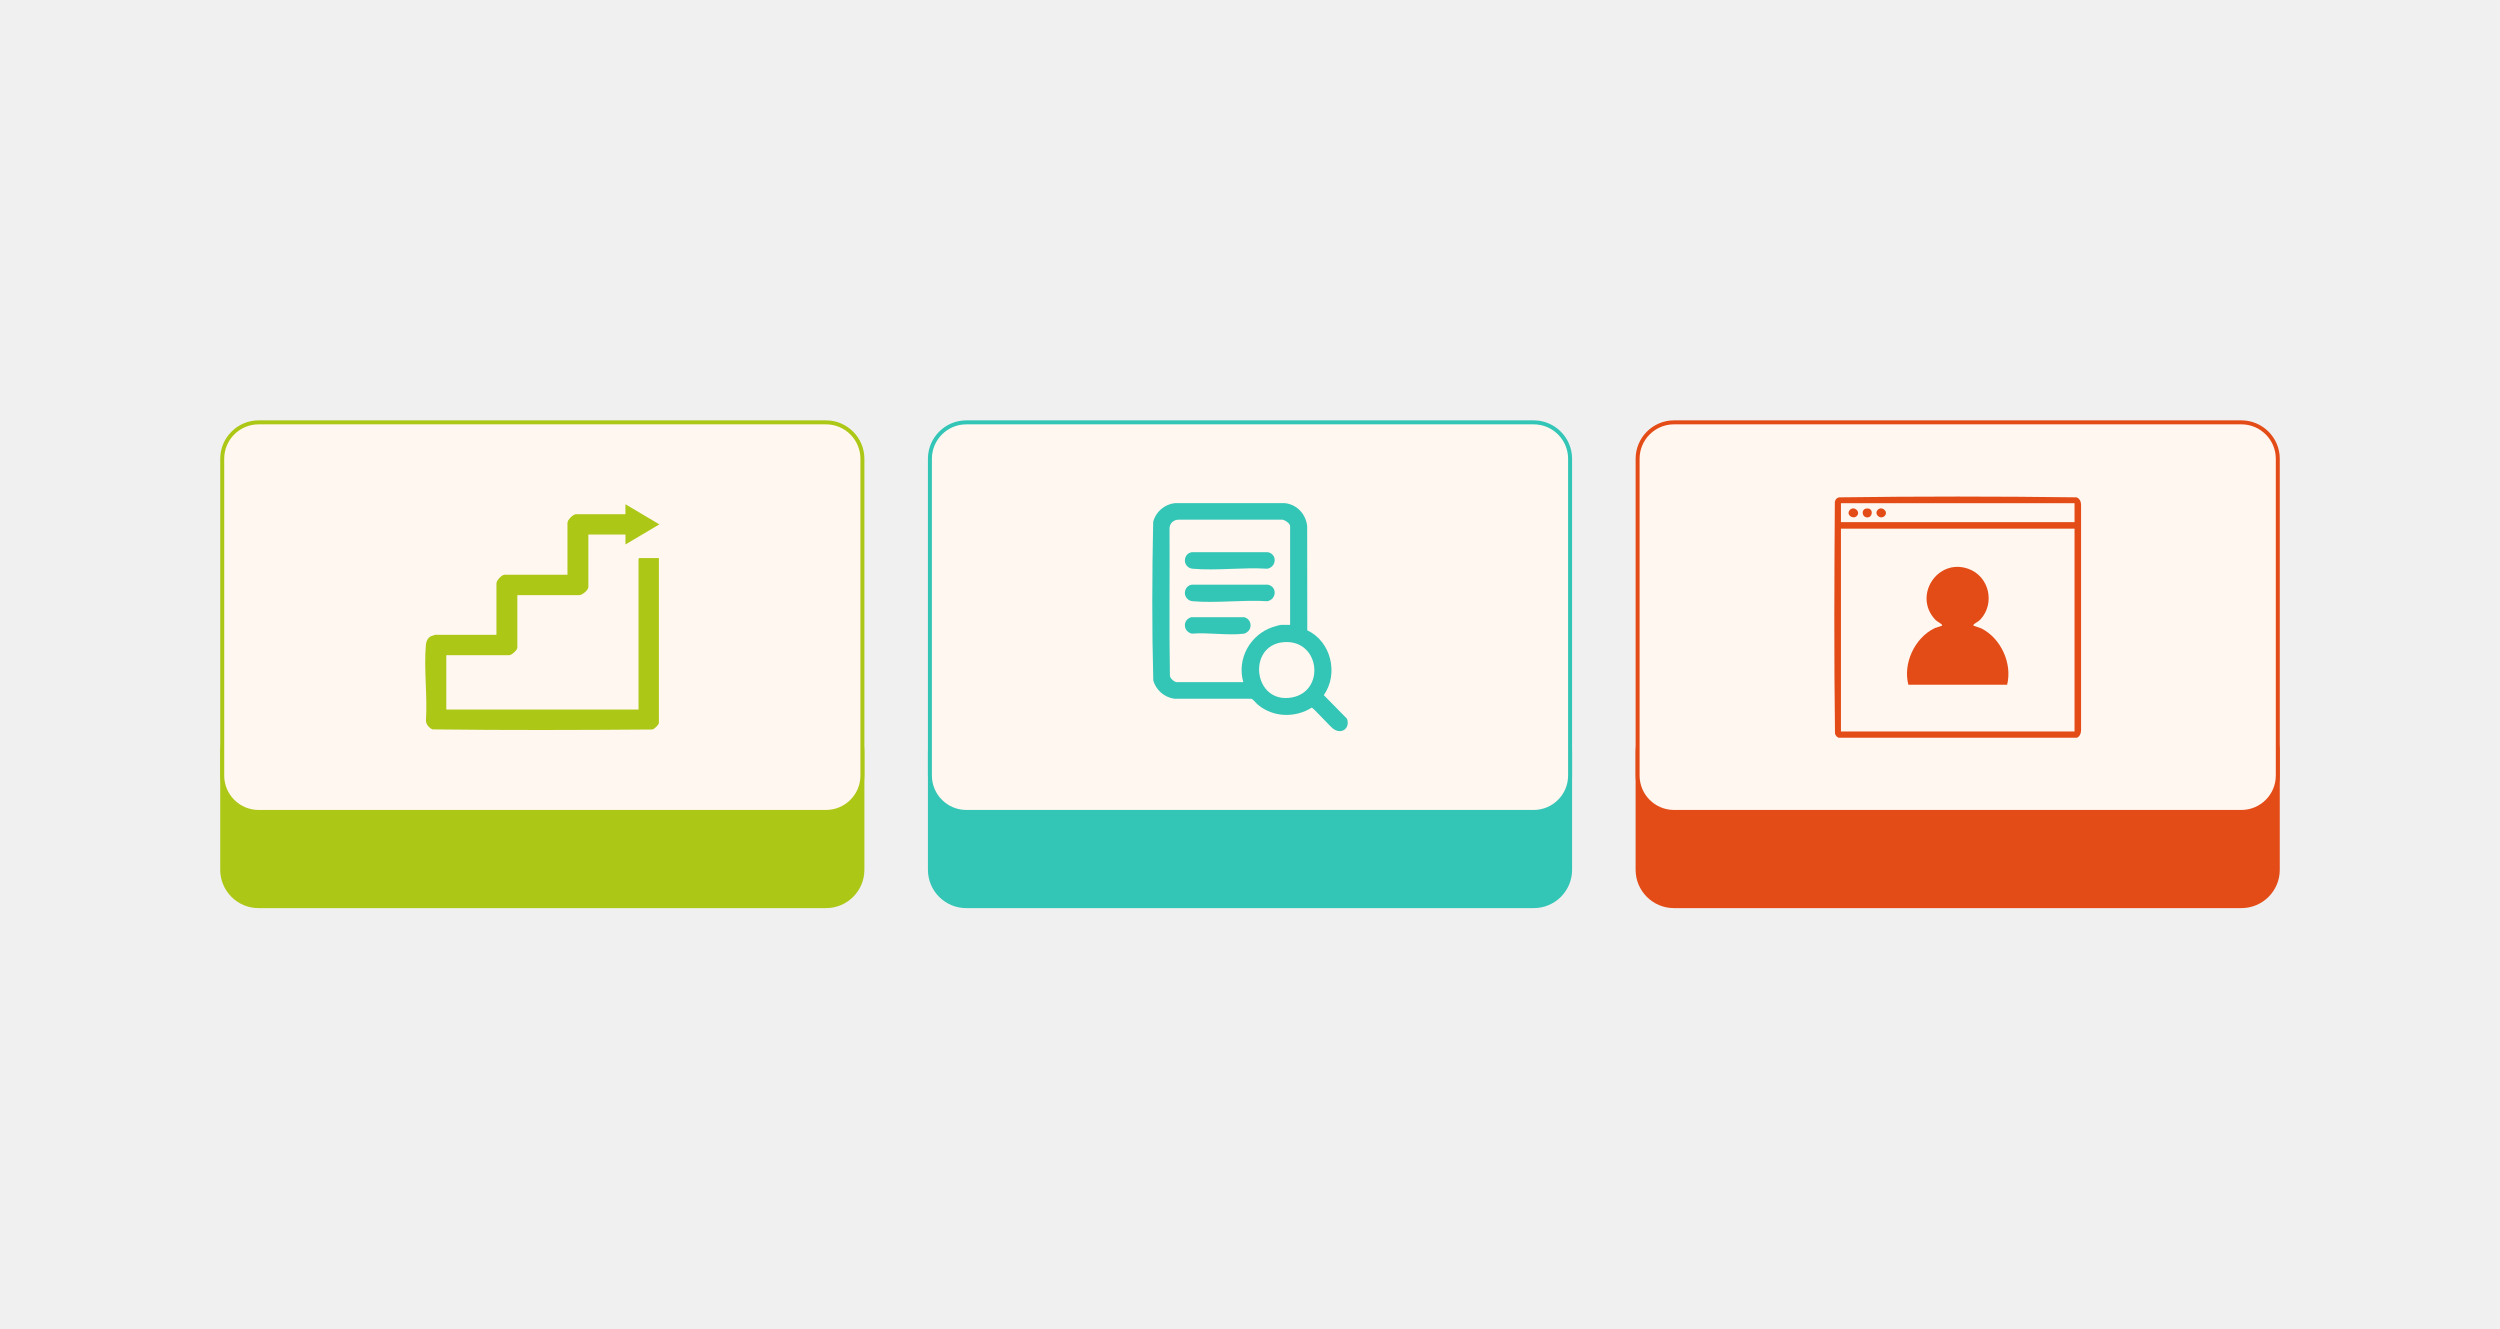
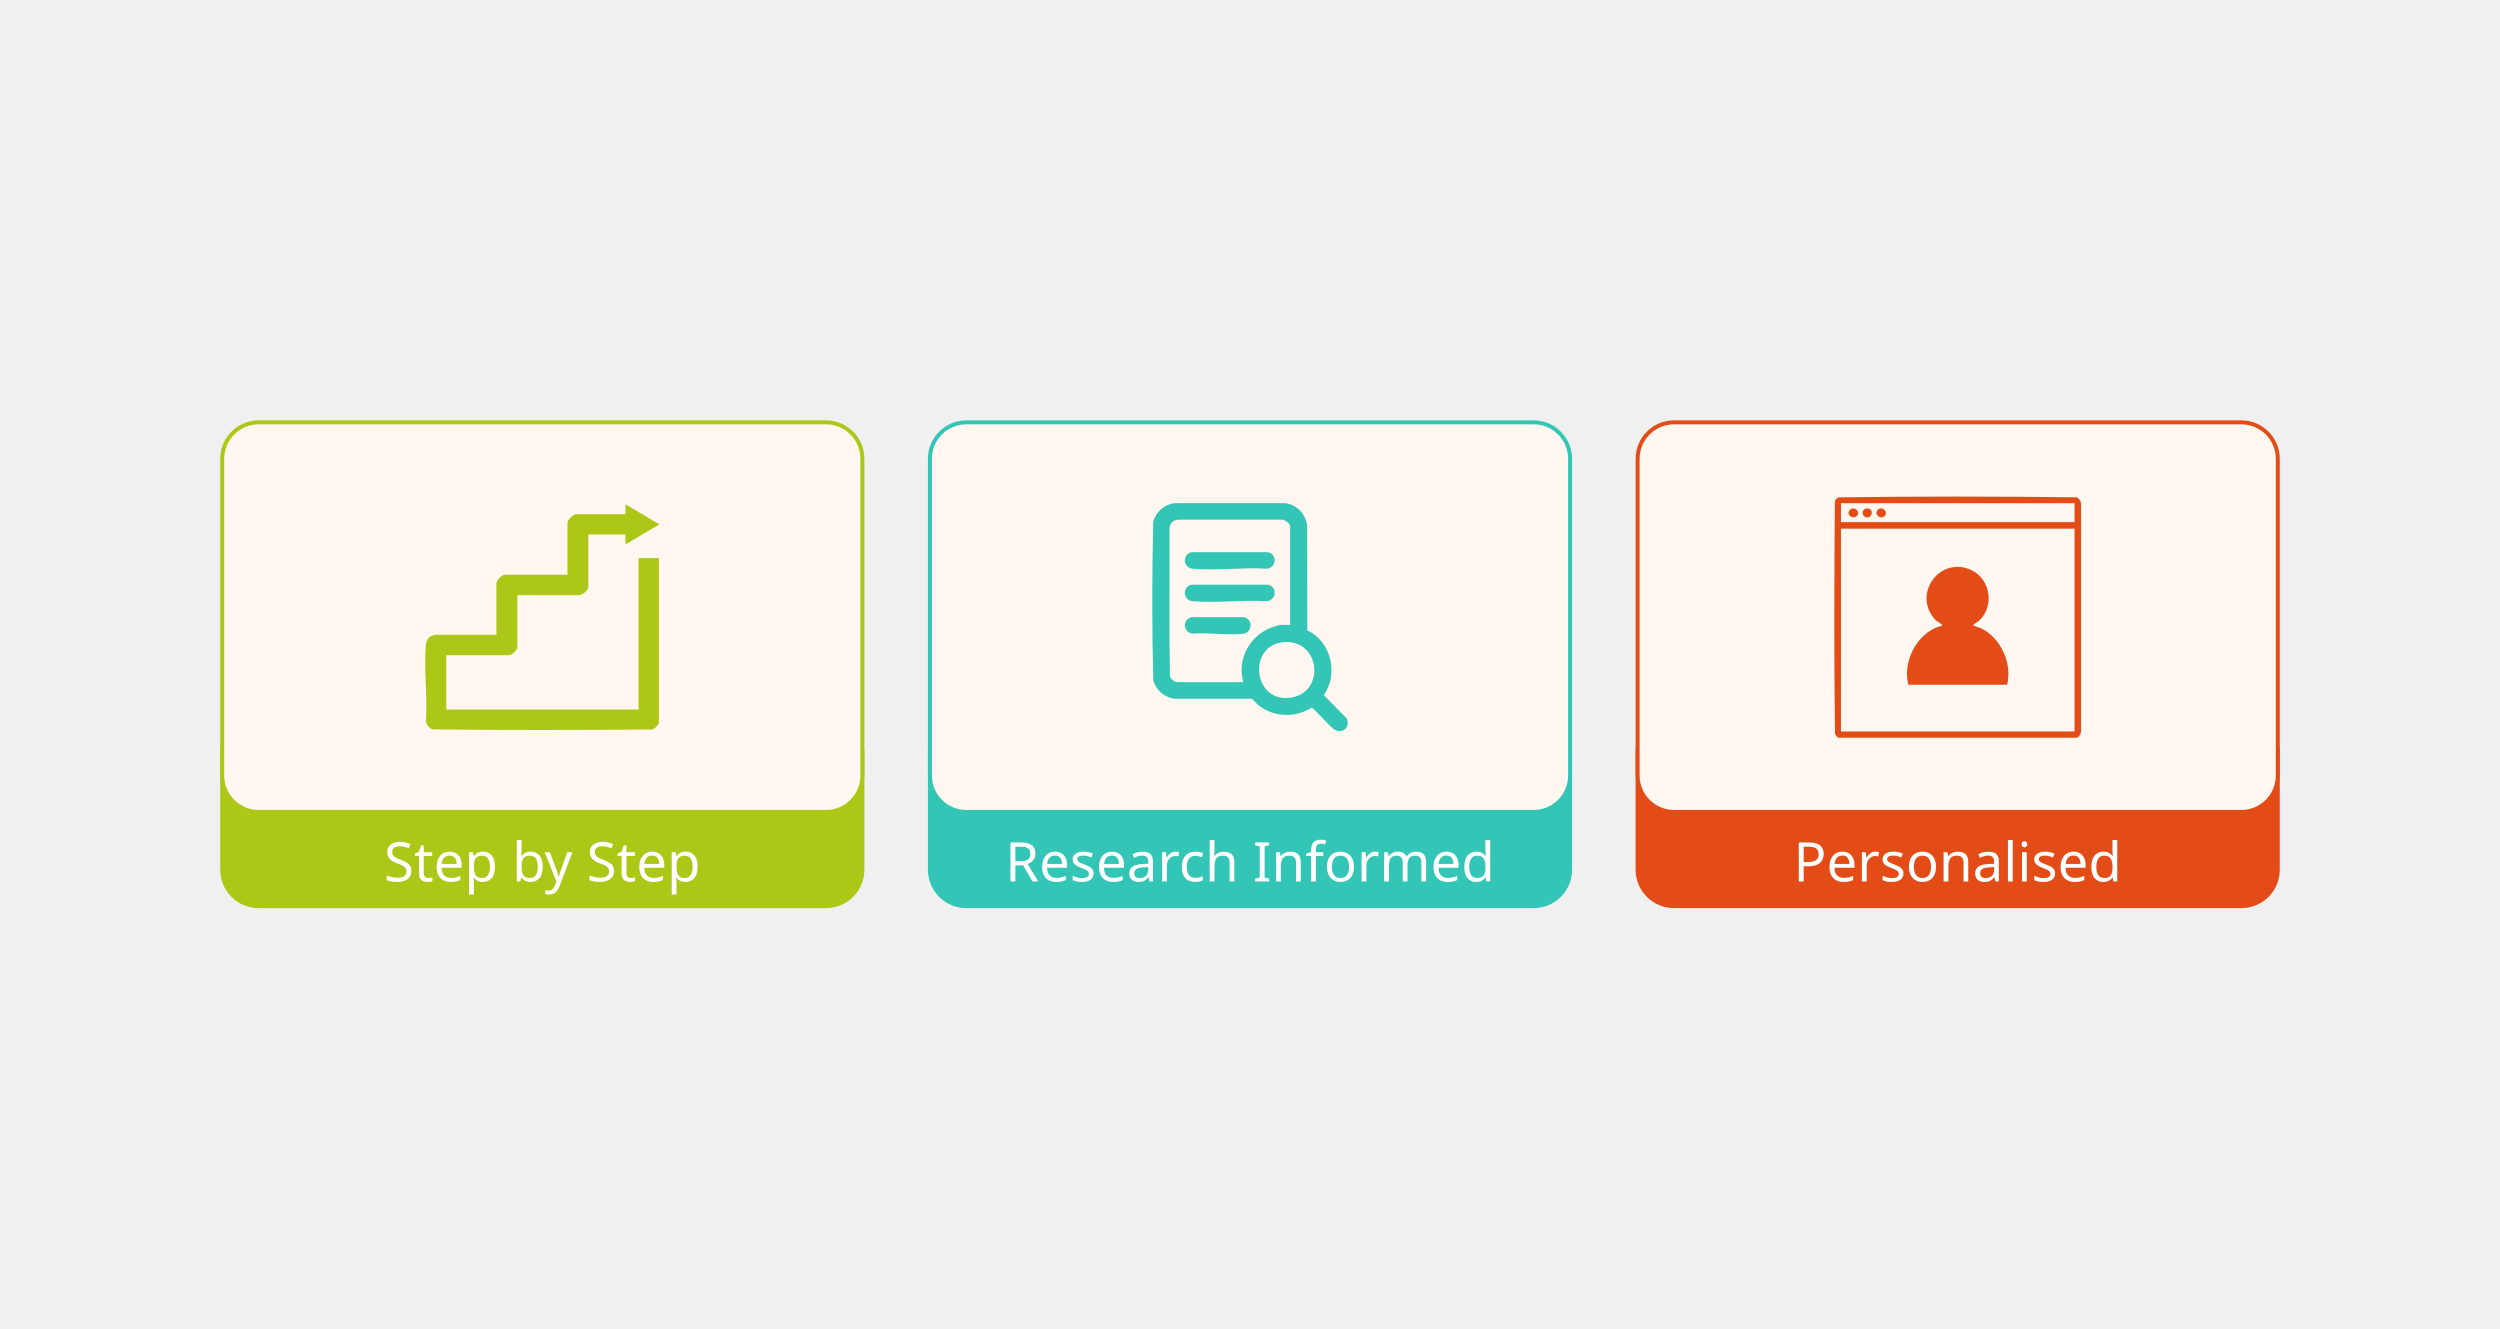
<svg xmlns="http://www.w3.org/2000/svg" id="Layer_1" version="1.1" viewBox="0 0 1466.12 779.08">
  <defs>
    <style>
      .st0 {
        fill: #adc716;
      }

      .st1 {
        fill: #fff7f0;
      }

      .st2 {
        fill: #33c5b5;
      }

      .st3 {
        fill: #e44c17;
      }
    </style>
  </defs>
  <g>
    <rect class="st0" x="129.15" y="418.36" width="377.77" height="114.2" rx="22.49" ry="22.49" />
    <g>
      <path class="st1" d="M151.65,247.69h332.78c11.77,0,21.32,9.56,21.32,21.32v185.81c0,11.77-9.56,21.32-21.32,21.32H151.65c-11.77,0-21.33-9.56-21.33-21.33v-185.81c0-11.77,9.56-21.32,21.32-21.32Z" />
      <path class="st0" d="M484.43,248.86c11.11,0,20.16,9.04,20.16,20.16v185.81c0,11.11-9.04,20.16-20.16,20.16H151.65c-11.11,0-20.16-9.04-20.16-20.16v-185.81c0-11.11,9.04-20.16,20.16-20.16h332.78M484.43,246.52H151.65c-12.37,0-22.49,10.12-22.49,22.49v185.81c0,12.37,10.12,22.49,22.49,22.49h332.78c12.37,0,22.49-10.12,22.49-22.49v-185.81c0-12.37-10.12-22.49-22.49-22.49h0Z" />
    </g>
    <g id="F9Fsmk">
      <path class="st0" d="M366.8,319.31v-5.82h-21.75v30.78c0,1.83-3.62,4.75-5.36,4.75h-36.3v30.78c0,1.44-3.36,4.44-4.75,4.44h-36.91v31.86h112.73v-88.37s.43-.46.46-.46h11.49v96.64c0,1.11-2.6,3.57-3.76,3.9-42.94.35-86.1.47-129.05-.06-2-.97-3.67-2.77-3.81-5.07.96-14.41-1.29-30.51-.02-44.73.16-1.84,1.17-3.92,2.86-4.8.28-.14,2.37-.86,2.51-.86h35.99v-30.17c0-1.7,3.06-5.05,4.75-5.05h36.91v-30.48c0-1.71,3.31-5.05,5.05-5.05h28.95v-5.82l19.9,11.79-19.9,11.79Z" />
    </g>
  </g>
  <g>
    <rect class="st2" x="544.18" y="418.36" width="377.77" height="114.2" rx="22.49" ry="22.49" />
    <g>
      <path class="st1" d="M566.67,247.69h332.78c11.77,0,21.32,9.56,21.32,21.32v185.81c0,11.77-9.56,21.32-21.32,21.32h-332.78c-11.77,0-21.33-9.56-21.33-21.33v-185.81c0-11.77,9.56-21.32,21.32-21.32Z" />
      <path class="st2" d="M899.45,248.86c11.11,0,20.16,9.04,20.16,20.16v185.81c0,11.11-9.04,20.16-20.16,20.16h-332.78c-11.11,0-20.16-9.04-20.16-20.16v-185.81c0-11.11,9.04-20.16,20.16-20.16h332.78M899.45,246.52h-332.78c-12.37,0-22.49,10.12-22.49,22.49v185.81c0,12.37,10.12,22.49,22.49,22.49h332.78c12.37,0,22.49-10.12,22.49-22.49v-185.81c0-12.37-10.12-22.49-22.49-22.49h0Z" />
    </g>
    <g id="_x39_jUu3v">
      <g>
        <path class="st2" d="M766.65,369.65c13.96,6.53,18.5,25.45,9.69,38.01l13.58,13.82c2.06,5.52-3.19,9.57-8.11,5.85-2.03-1.53-11.64-12.19-12.51-12.36-9.76,6.17-22.61,5.78-31.59-1.67-.95-.79-2.97-3.36-3.89-3.54h-45.2c-5.82-.85-10.64-5.03-12.28-10.66-.83-30.92-.71-62.17-.06-93.11,1.56-5.83,6.63-10.24,12.65-10.92h64.6c7.13.78,12.24,6.41,13.06,13.42l.06,61.15ZM756.59,366.47v-57.98c0-1.59-3.6-4.09-5.32-3.73h-60.08c-2.9.04-5.21,2.04-5.33,5,.18,28.88-.29,57.83.23,86.68.3,1.56,2.62,3.61,4.14,3.61h38.91c-3.95-13.61,4.02-27.89,17.26-32.31.81-.27,4.27-1.28,4.85-1.28h5.33ZM752.97,376.58c-21.85,1.59-18.2,36.58,4.66,32.44,19.76-3.58,16.55-33.99-4.66-32.44Z" />
        <path class="st2" d="M696.32,332.12c-2.81-2.81-1.34-7.68,2.62-8.29h44.57c5.71,1.18,5.12,8.72-.33,9.7-14.08-.92-29.71,1.22-43.6.01-1.29-.11-2.33-.49-3.26-1.42Z" />
        <path class="st2" d="M696.32,351.17c-2.81-2.81-1.34-7.68,2.62-8.29h44.57c5.71,1.18,5.12,8.72-.33,9.7-14.08-.92-29.71,1.22-43.6.01-1.29-.11-2.33-.49-3.26-1.42Z" />
        <path class="st2" d="M731.93,370.23c-.66.66-1.7,1.3-2.62,1.41-9.27,1.13-20.82-.83-30.33-.04-5.15-1.14-5.67-8.15-.33-9.64h30.95c3.78.85,5.11,5.49,2.34,8.26Z" />
      </g>
    </g>
  </g>
  <g>
    <rect class="st3" x="959.2" y="418.36" width="377.77" height="114.2" rx="22.49" ry="22.49" />
    <g>
      <path class="st1" d="M981.69,247.69h332.79c11.77,0,21.32,9.56,21.32,21.32v185.81c0,11.77-9.56,21.32-21.32,21.32h-332.78c-11.77,0-21.33-9.56-21.33-21.33v-185.81c0-11.77,9.56-21.32,21.32-21.32Z" />
      <path class="st3" d="M1314.48,248.86c11.11,0,20.16,9.04,20.16,20.16v185.81c0,11.11-9.04,20.16-20.16,20.16h-332.78c-11.11,0-20.16-9.04-20.16-20.16v-185.81c0-11.11,9.04-20.16,20.16-20.16h332.78M1314.48,246.52h-332.78c-12.37,0-22.49,10.12-22.49,22.49v185.81c0,12.37,10.12,22.49,22.49,22.49h332.78c12.37,0,22.49-10.12,22.49-22.49v-185.81c0-12.37-10.12-22.49-22.49-22.49h0Z" />
    </g>
    <g>
      <path class="st3" d="M1076.96,292.46c.38-.37.96-.6,1.46-.79,46.38-.63,93.01-.6,139.39-.01,1.93.79,2.67,2.63,2.63,4.66v132.16c-.07,1.69-.8,3.45-2.42,4.17h-139.81c-1.04-.46-1.76-1.33-2.08-2.43-.61-45.28-.42-90.78-.09-136.08.26-.53.51-1.27.92-1.68ZM1216.61,295.11h-136.99v11.1h136.99v-11.1ZM1216.61,310.02h-136.99v118.95h136.99v-118.95Z" />
      <path class="st3" d="M1119.15,401.58c-3.22-12.46,3.6-27.22,15.03-33.01.85-.43,4.57-1.49,4.74-1.68.13-.14.05-.48-.22-.72-1.12-1-2.67-1.56-3.93-2.93-12.92-14.04,1.54-36.11,19.59-29.65,12.22,4.38,15.8,20.19,7.09,29.65-1.26,1.37-2.82,1.92-3.93,2.93-.27.24-.35.58-.22.72.17.18,3.89,1.25,4.74,1.68,11.42,5.78,18.16,20.56,15.03,33.01h-57.92Z" />
      <path class="st3" d="M1094.08,298.31c5.25-1.19,4.34,6.32.08,4.98-2.36-.74-2.37-4.46-.08-4.98Z" />
      <path class="st3" d="M1088.88,302.64c-2.19,2.19-6.53-.8-4.07-3.55,2.39-2.68,6.67.96,4.07,3.55Z" />
      <path class="st3" d="M1105.17,302.63c-2.54,2.32-6.26-1.1-4.06-3.54,2.45-2.71,6.73,1.09,4.06,3.54Z" />
    </g>
  </g>
+   <style>
+     .svg-text {
+       font-family: 'Quicksand', 'Nunito', sans-serif;
+       font-size: 32px;
+       font-weight: 500;
+       fill: #ffffff;
+       text-anchor: middle;
+       dominant-baseline: central;
+     }
+   </style>
+   <text x="318.035" y="504.5" class="svg-text">Step by Step</text>
+   <text x="733.065" y="504.5" class="svg-text">Research Informed</text>
+   <text x="1148.085" y="504.5" class="svg-text">Personalised</text>
</svg>
